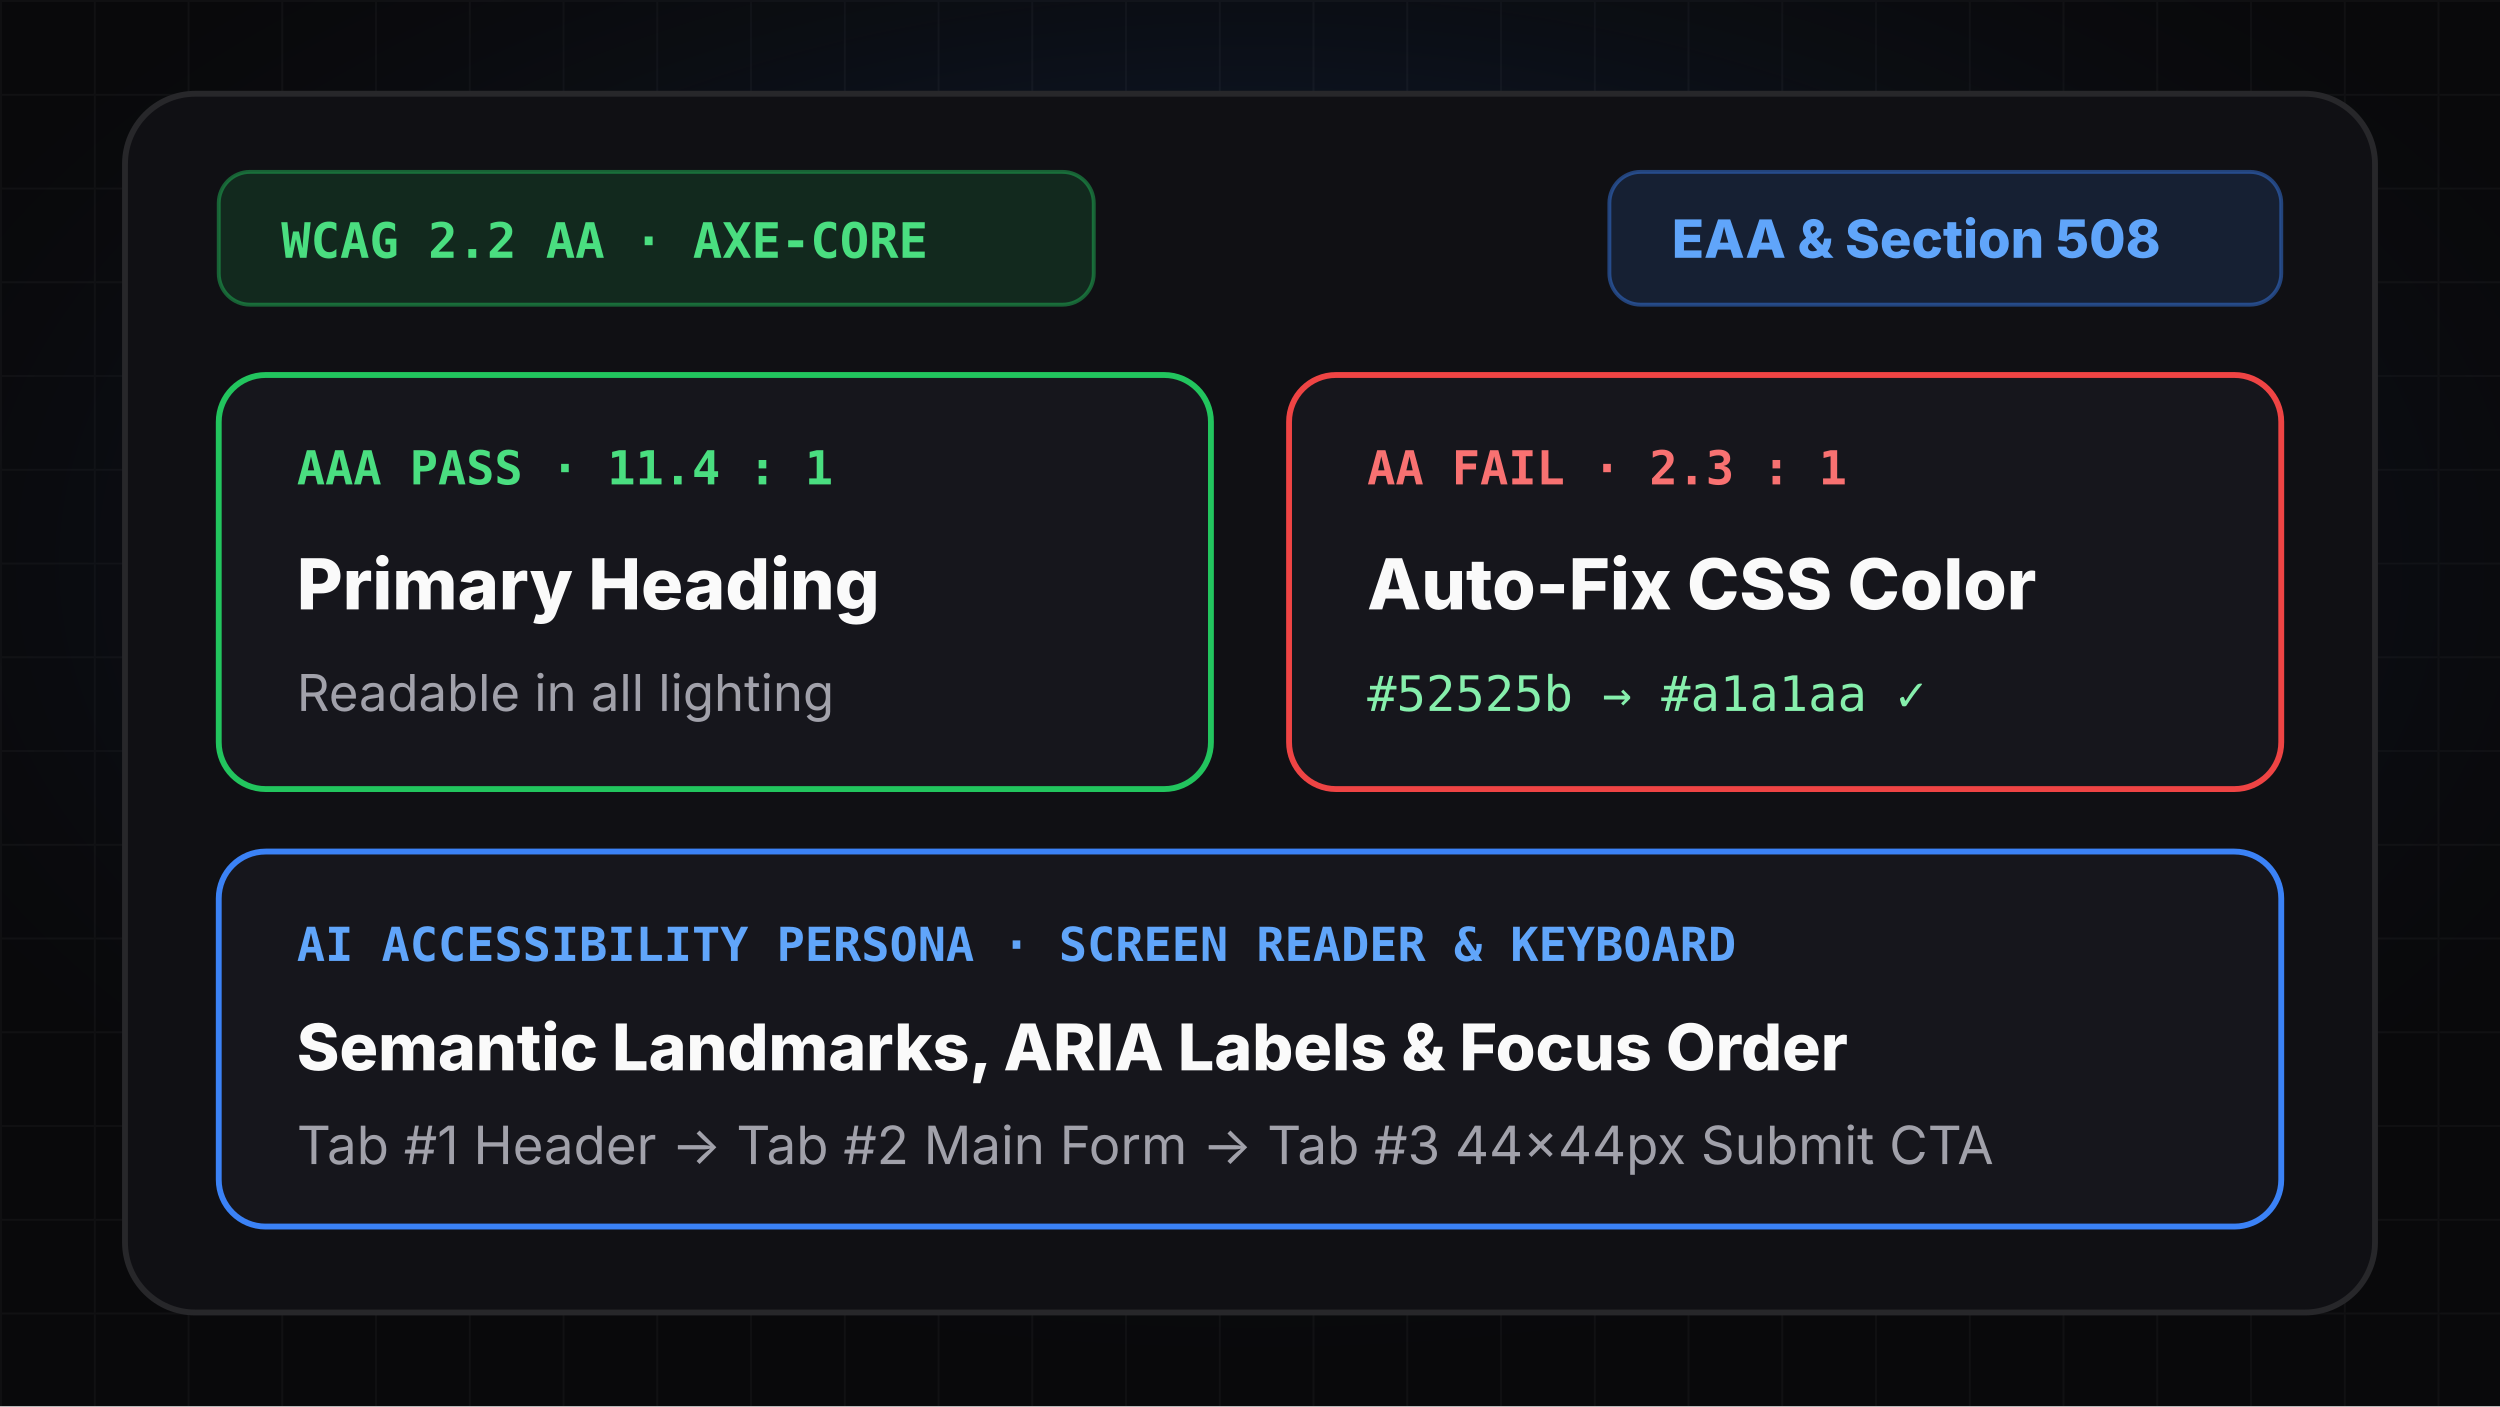
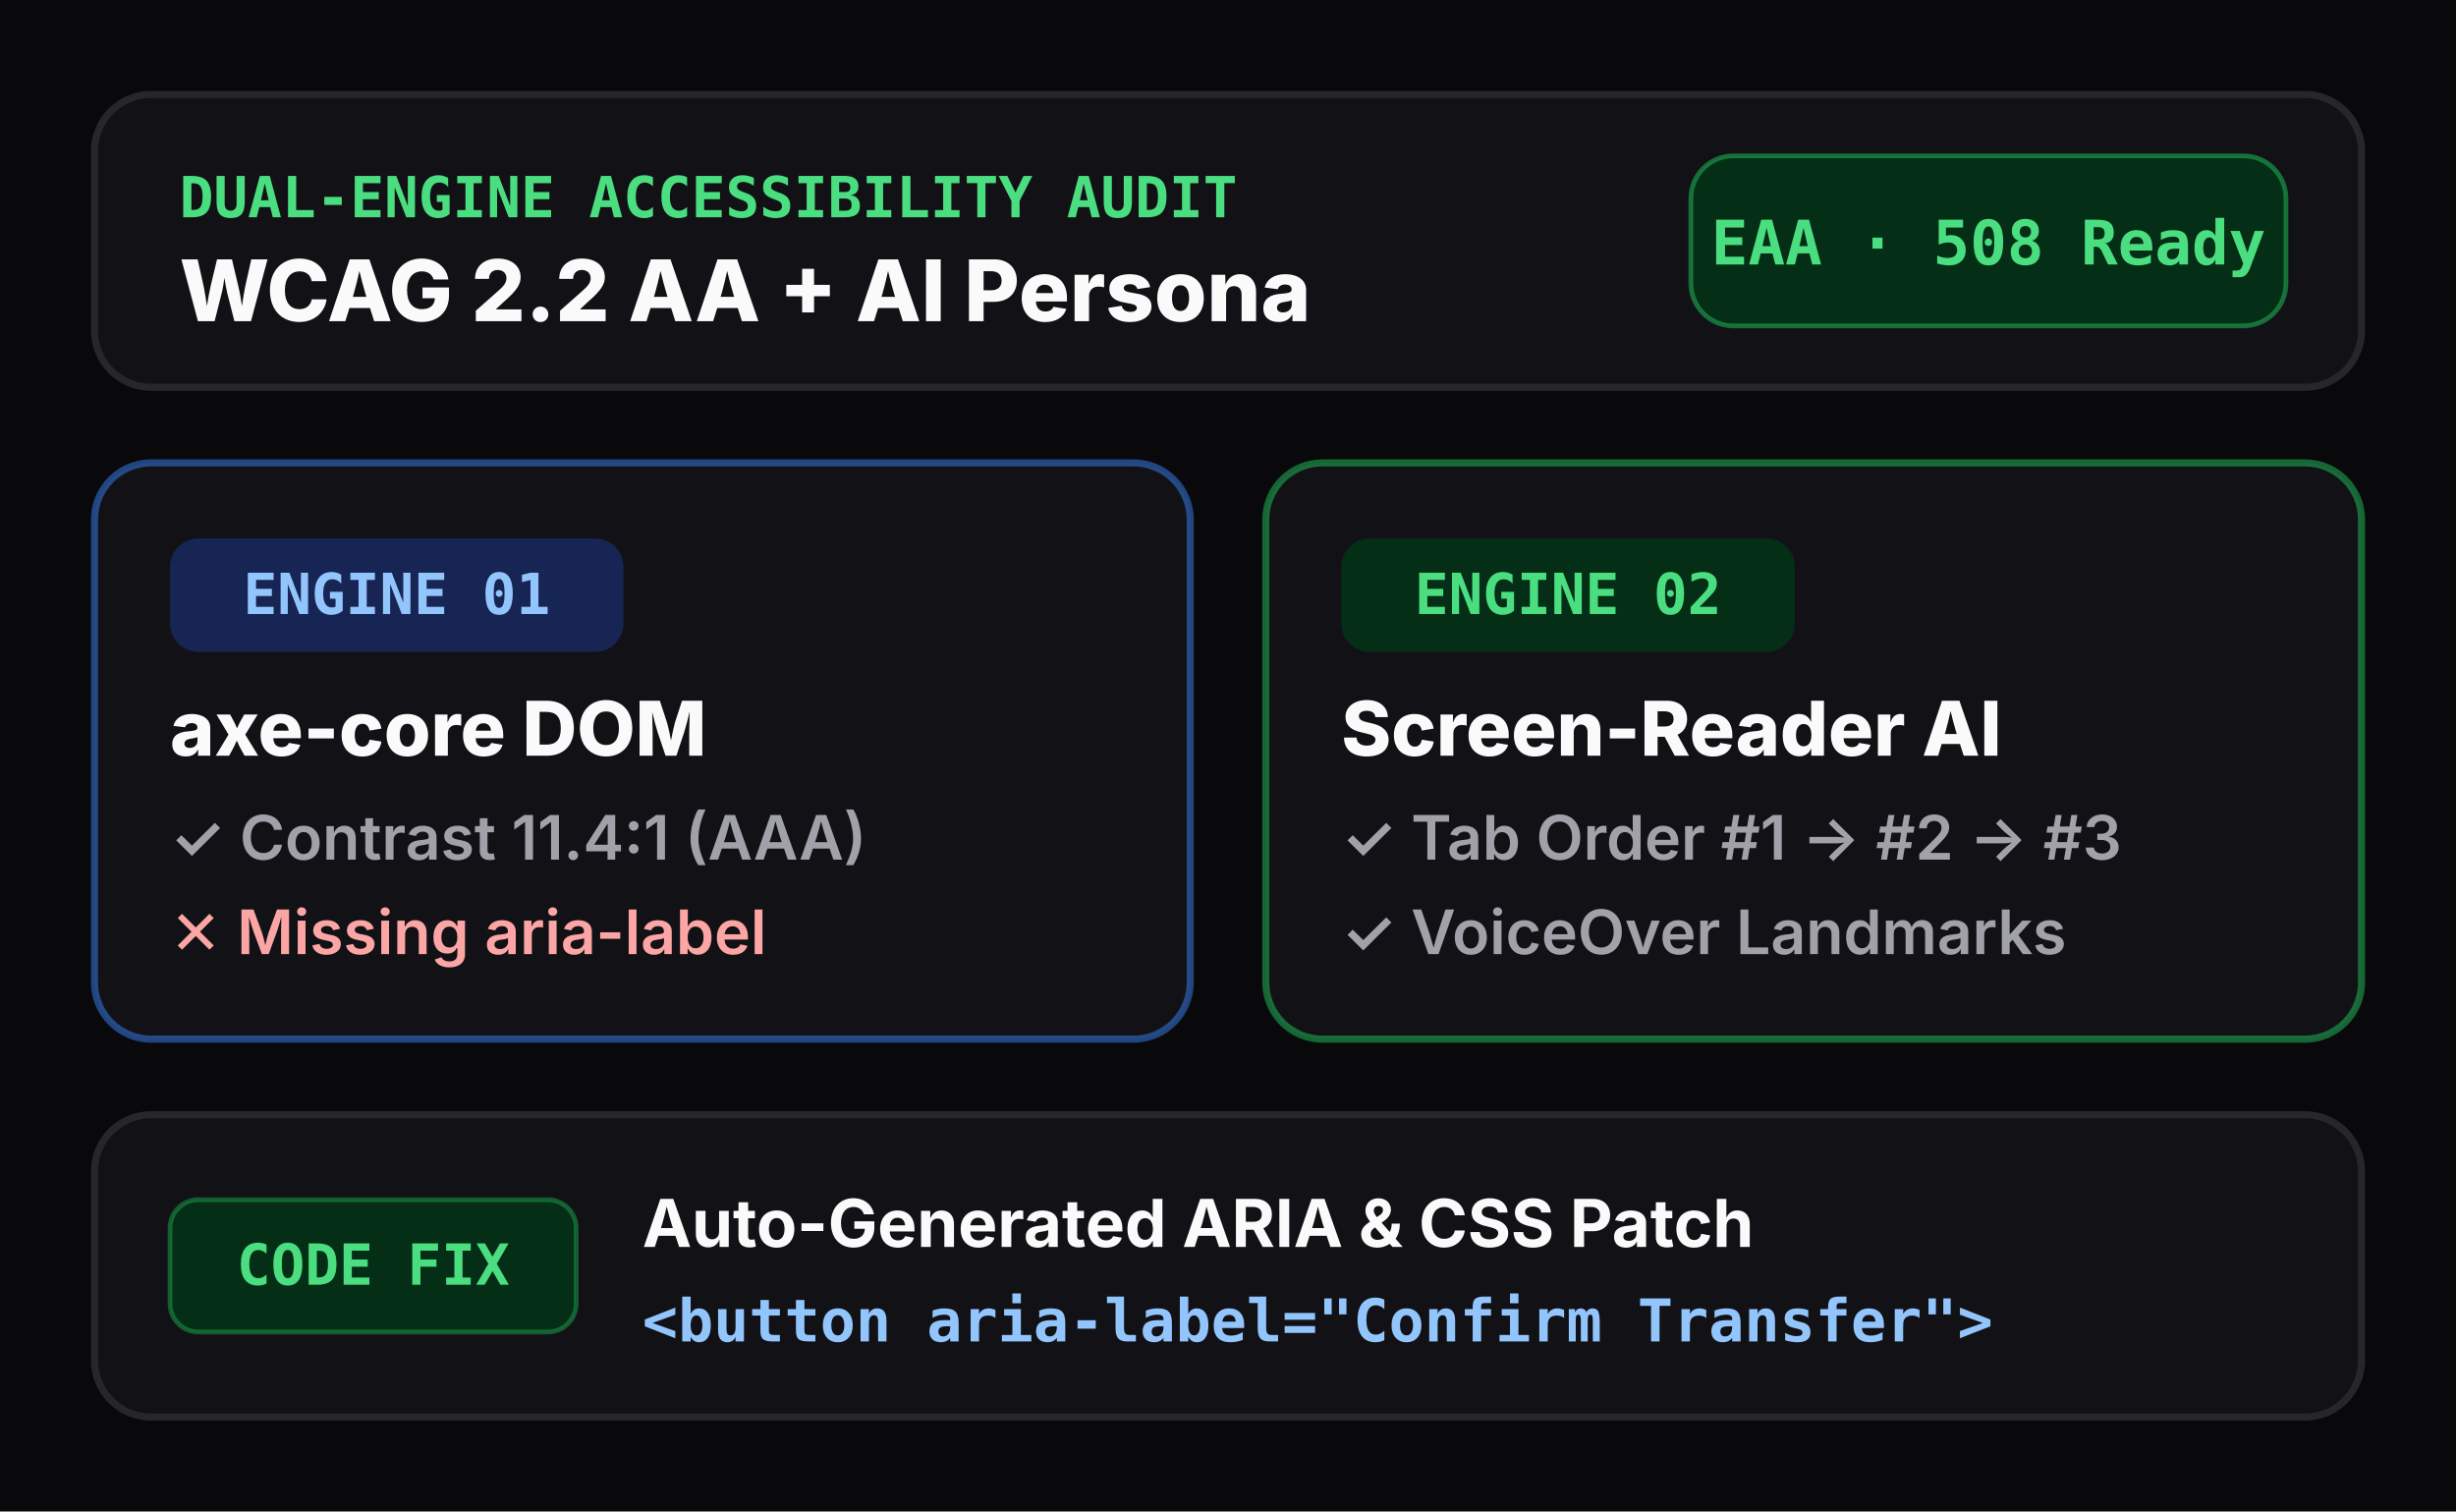
- <svg xmlns="http://www.w3.org/2000/svg" viewBox="0 0 640 360" width="640" height="360" fill="none">
-   <defs>
-     <radialGradient id="glowA11y" cx="50%" cy="40%" r="60%">
-       <stop offset="0%" stop-color="#22c55e" stop-opacity="0.16" />
-       <stop offset="55%" stop-color="#3b82f6" stop-opacity="0.08" />
-       <stop offset="100%" stop-color="#09090b" stop-opacity="0" />
-     </radialGradient>
-     <pattern id="gridA11y" width="24" height="24" patternUnits="userSpaceOnUse">
-       <path d="M 24 0 L 0 0 0 24" fill="none" stroke="#ffffff" stroke-opacity="0.03" stroke-width="1" />
-     </pattern>
-   </defs>
-   <rect width="640" height="360" fill="#09090b" />
-   <rect width="640" height="360" fill="url(#gridA11y)" />
-   <rect width="640" height="360" fill="url(#glowA11y)" />
-   <rect x="32" y="24" width="576" height="312" rx="18" fill="#101014" stroke="#27272a" stroke-width="1.5" />
-   <rect x="56" y="44" width="224" height="34" rx="8" fill="#22c55e" fill-opacity="0.14" stroke="#22c55e" stroke-opacity="0.45" />
-   <text x="72" y="66" fill="#4ade80" font-family="SF Mono, monospace" font-size="12.5" font-weight="700">WCAG 2.2 AA · AXE-CORE</text>
-   <rect x="412" y="44" width="172" height="34" rx="8" fill="#3b82f6" fill-opacity="0.14" stroke="#3b82f6" stroke-opacity="0.45" />
-   <text x="428" y="66" fill="#60a5fa" font-family="Inter, sans-serif" font-size="13.5" font-weight="800">EAA &amp; Section 508</text>
-   <rect x="56" y="96" width="254" height="106" rx="12" fill="#16161c" stroke="#22c55e" stroke-width="1.5" />
-   <text x="76" y="124" fill="#4ade80" font-family="SF Mono, monospace" font-size="12" font-weight="700">AAA PASS · 11.4 : 1</text>
-   <text x="76" y="156" fill="#fafafa" font-family="Inter, sans-serif" font-size="18" font-weight="800">Primary Heading</text>
-   <text x="76" y="182" fill="#a1a1aa" font-family="Inter, sans-serif" font-size="13">Readable in all lighting</text>
-   <rect x="330" y="96" width="254" height="106" rx="12" fill="#16161c" stroke="#ef4444" stroke-width="1.5" />
-   <text x="350" y="124" fill="#f87171" font-family="SF Mono, monospace" font-size="12" font-weight="700">AA FAIL · 2.3 : 1</text>
-   <text x="350" y="156" fill="#fafafa" font-family="Inter, sans-serif" font-size="18" font-weight="800">Auto-Fix CSS Color</text>
-   <text x="350" y="182" fill="#86efac" font-family="SF Mono, monospace" font-size="12.5">#52525b → #a1a1aa ✓</text>
-   <rect x="56" y="218" width="528" height="96" rx="12" fill="#16161c" stroke="#3b82f6" stroke-width="1.5" />
-   <text x="76" y="246" fill="#60a5fa" font-family="SF Mono, monospace" font-size="12" font-weight="700">AI ACCESSIBILITY PERSONA · SCREEN READER &amp; KEYBOARD</text>
-   <text x="76" y="274" fill="#fafafa" font-family="Inter, sans-serif" font-size="16.5" font-weight="800">Semantic Landmarks, ARIA Labels &amp; Focus Order</text>
-   <text x="76" y="298" fill="#a1a1aa" font-family="Inter, sans-serif" font-size="13.5">Tab #1 Header  →  Tab #2 Main Form  →  Tab #3 44×44px Submit CTA</text>
+ <svg xmlns="http://www.w3.org/2000/svg" viewBox="0 0 520 320" width="520" height="320" fill="none">
+   <rect width="520" height="320" fill="#09090B" />
+   <rect x="20" y="20" width="480" height="62" rx="12" fill="#121216" stroke="#27272A" stroke-width="1.5" />
+   <text x="38" y="46" fill="#4ADE80" font-family="ui-monospace, SFMono-Regular, monospace" font-size="12" font-weight="700">DUAL-ENGINE ACCESSIBILITY AUDIT</text>
+   <text x="38" y="68" fill="#FAFAFA" font-family="Inter, -apple-system, sans-serif" font-size="18" font-weight="800">WCAG 2.2 AA + AI Persona</text>
+   <rect x="358" y="33" width="126" height="36" rx="9" fill="#052E16" stroke="#22C55E" stroke-opacity="0.5" />
+   <text x="421" y="56" text-anchor="middle" fill="#4ADE80" font-family="ui-monospace, SFMono-Regular, monospace" font-size="13" font-weight="700">EAA · 508 Ready</text>
+   <rect x="20" y="98" width="232" height="122" rx="12" fill="#121216" stroke="#3B82F6" stroke-opacity="0.5" stroke-width="1.5" />
+   <rect x="36" y="114" width="96" height="24" rx="6" fill="#172554" />
+   <text x="84" y="130" text-anchor="middle" fill="#93C5FD" font-family="ui-monospace, SFMono-Regular, monospace" font-size="12" font-weight="700">ENGINE 01</text>
+   <text x="36" y="160" fill="#FAFAFA" font-family="Inter, -apple-system, sans-serif" font-size="16" font-weight="800">axe-core DOM</text>
+   <text x="36" y="182" fill="#A1A1AA" font-family="Inter, -apple-system, sans-serif" font-size="13" font-weight="600">✓ Contrast 11.4:1 (AAA)</text>
+   <text x="36" y="202" fill="#FCA5A5" font-family="Inter, -apple-system, sans-serif" font-size="13" font-weight="600">✕ Missing aria-label</text>
+   <rect x="268" y="98" width="232" height="122" rx="12" fill="#121216" stroke="#22C55E" stroke-opacity="0.5" stroke-width="1.5" />
+   <rect x="284" y="114" width="96" height="24" rx="6" fill="#052E16" />
+   <text x="332" y="130" text-anchor="middle" fill="#4ADE80" font-family="ui-monospace, SFMono-Regular, monospace" font-size="12" font-weight="700">ENGINE 02</text>
+   <text x="284" y="160" fill="#FAFAFA" font-family="Inter, -apple-system, sans-serif" font-size="16" font-weight="800">Screen-Reader AI</text>
+   <text x="284" y="182" fill="#A1A1AA" font-family="Inter, -apple-system, sans-serif" font-size="13" font-weight="600">✓ Tab Order #1 → #2 → #3</text>
+   <text x="284" y="202" fill="#A1A1AA" font-family="Inter, -apple-system, sans-serif" font-size="13" font-weight="600">✓ VoiceOver Landmarks</text>
+   <rect x="20" y="236" width="480" height="64" rx="12" fill="#121216" stroke="#27272A" stroke-width="1.5" />
+   <rect x="36" y="254" width="86" height="28" rx="6" fill="#052E16" stroke="#22C55E" stroke-opacity="0.4" />
+   <text x="79" y="272" text-anchor="middle" fill="#4ADE80" font-family="ui-monospace, SFMono-Regular, monospace" font-size="12" font-weight="700">CODE FIX</text>
+   <text x="136" y="264" fill="#FAFAFA" font-family="Inter, -apple-system, sans-serif" font-size="14" font-weight="700">Auto-Generated ARIA &amp; CSS Patch</text>
+   <text x="136" y="284" fill="#93C5FD" font-family="ui-monospace, SFMono-Regular, monospace" font-size="12.5" font-weight="600">&lt;button aria-label="Confirm Transfer"&gt;</text>
</svg>
